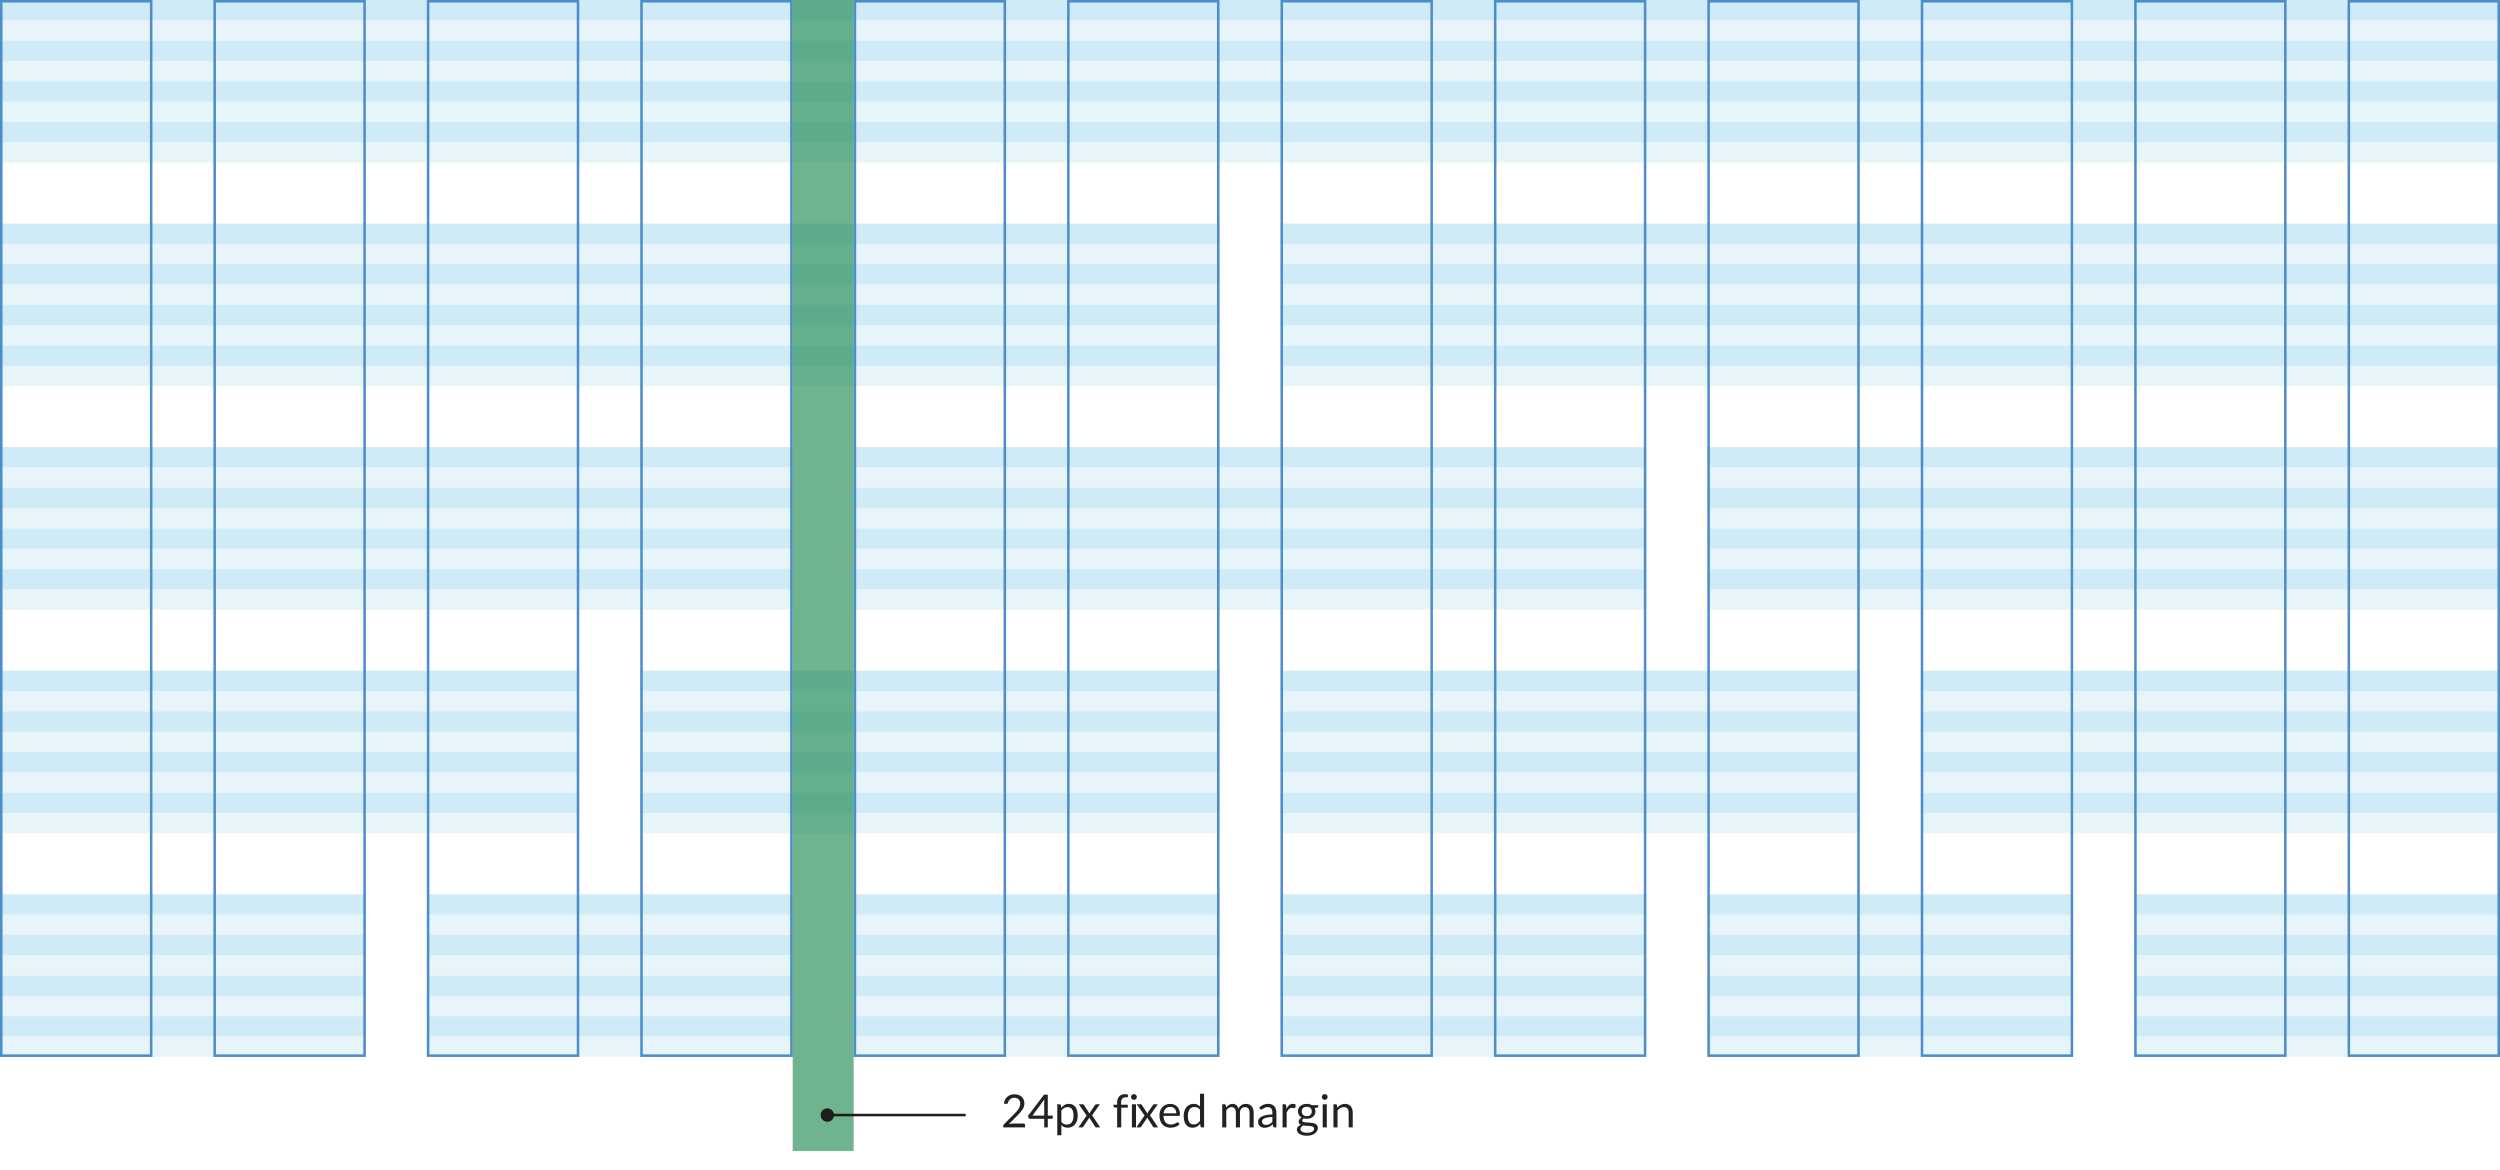
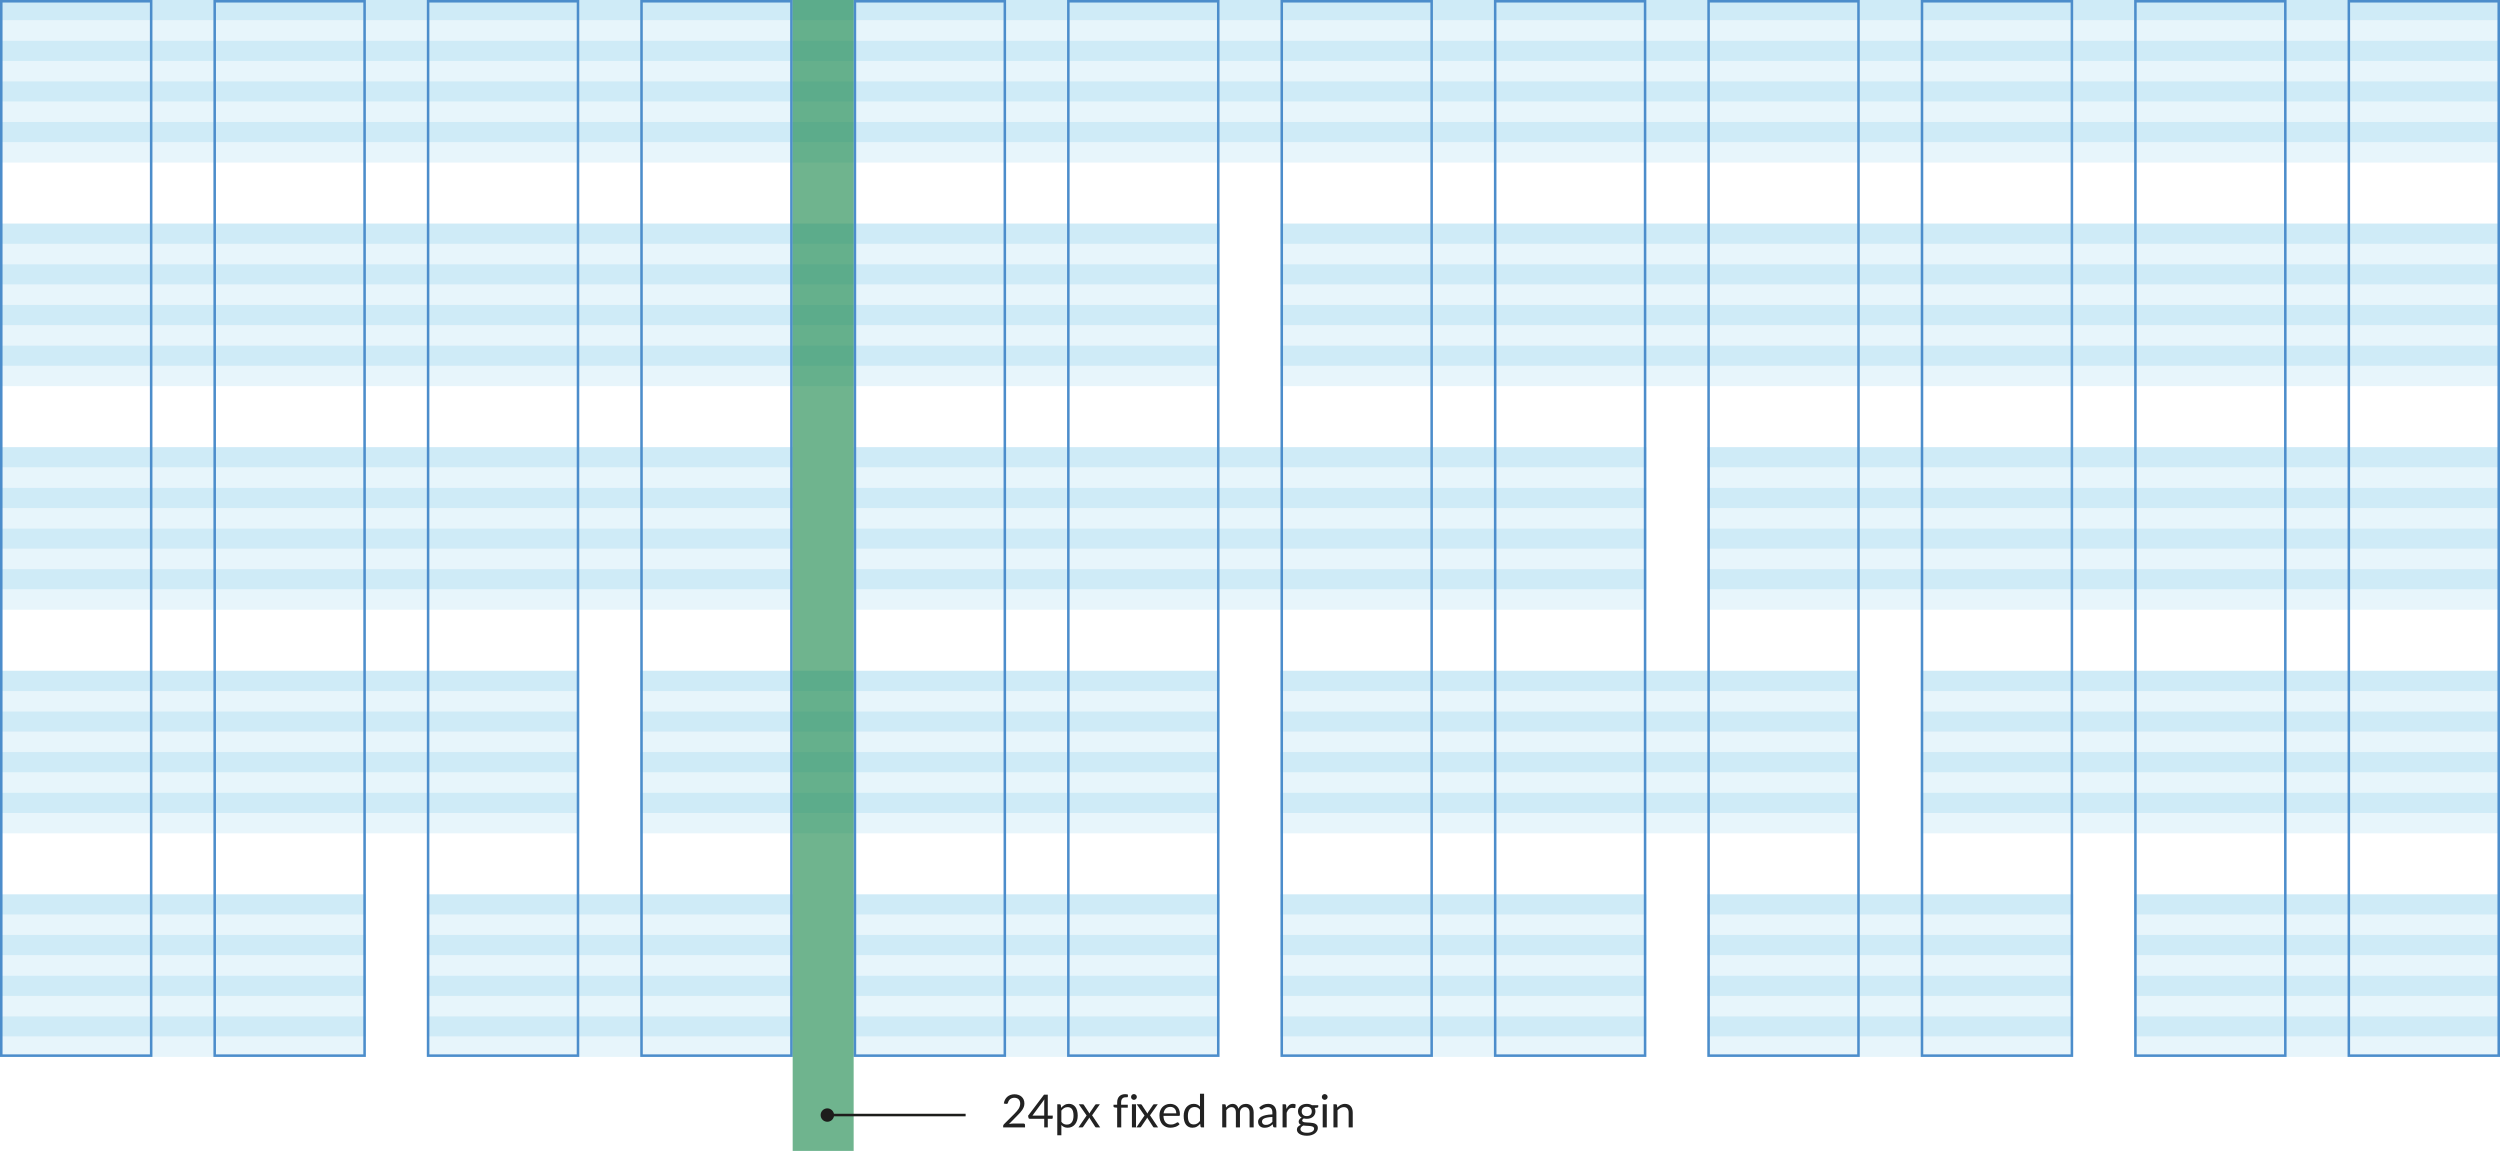
- <svg xmlns="http://www.w3.org/2000/svg" id="Layer_2" data-name="Layer 2" viewBox="0 0 984 460.26">
+ <svg xmlns="http://www.w3.org/2000/svg" id="Layer_2" data-name="Layer 2" viewBox="0 0 984 460">
  <defs>
    <style>.cls-1,.cls-6{fill:none;}.cls-2{fill:#bbe2f3;opacity:0.7;}.cls-3{opacity:0.5;}.cls-4{fill:#4c8dcb;}.cls-5{fill:#0f8243;opacity:0.6;}.cls-6{stroke:#1d1d1b;}.cls-7{clip-path:url(#clip-path);}.cls-8{fill:#1d1d1b;}.cls-9{font-size:18px;fill:#222;font-family:Lato-Regular, Lato;}.cls-10{letter-spacing:-0.03em;}.cls-11{letter-spacing:-0.03em;}.cls-12{letter-spacing:0em;}</style>
    <clipPath id="clip-path">
      <rect class="cls-1" x="323" y="410.16" width="387.08" height="45.01" />
    </clipPath>
  </defs>
  <rect class="cls-2" width="984" height="8" />
  <g class="cls-3">
    <rect class="cls-2" y="8" width="984" height="8" />
  </g>
  <rect class="cls-2" y="16" width="984" height="8" />
  <g class="cls-3">
    <rect class="cls-2" y="24" width="984" height="8" />
  </g>
  <rect class="cls-2" y="32" width="984" height="8" />
  <g class="cls-3">
    <rect class="cls-2" y="40" width="984" height="8" />
  </g>
  <rect class="cls-2" y="48" width="984" height="8" />
  <g class="cls-3">
    <rect class="cls-2" y="56" width="984" height="8" />
  </g>
  <rect class="cls-2" y="88" width="480" height="8" />
  <g class="cls-3">
    <rect class="cls-2" y="96" width="480" height="8" />
  </g>
  <rect class="cls-2" y="104" width="480" height="8" />
  <g class="cls-3">
    <rect class="cls-2" y="112" width="480" height="8" />
  </g>
  <rect class="cls-2" y="120" width="480" height="8" />
  <g class="cls-3">
    <rect class="cls-2" y="128" width="480" height="8" />
  </g>
  <rect class="cls-2" y="136" width="480" height="8" />
  <g class="cls-3">
    <rect class="cls-2" y="144" width="480" height="8" />
  </g>
  <rect class="cls-2" x="504" y="88" width="480" height="8" />
  <g class="cls-3">
    <rect class="cls-2" x="504" y="96" width="480" height="8" />
  </g>
  <rect class="cls-2" x="504" y="104" width="480" height="8" />
  <g class="cls-3">
    <rect class="cls-2" x="504" y="112" width="480" height="8" />
  </g>
  <rect class="cls-2" x="504" y="120" width="480" height="8" />
  <g class="cls-3">
    <rect class="cls-2" x="504" y="128" width="480" height="8" />
  </g>
  <rect class="cls-2" x="504" y="136" width="480" height="8" />
  <g class="cls-3">
    <rect class="cls-2" x="504" y="144" width="480" height="8" />
  </g>
  <rect class="cls-2" y="176" width="312" height="8" />
  <g class="cls-3">
    <rect class="cls-2" y="184" width="312" height="8" />
  </g>
  <rect class="cls-2" y="192" width="312" height="8" />
  <g class="cls-3">
    <rect class="cls-2" y="200" width="312" height="8" />
  </g>
  <rect class="cls-2" y="208" width="312" height="8" />
  <g class="cls-3">
    <rect class="cls-2" y="216" width="312" height="8" />
  </g>
  <rect class="cls-2" y="224" width="312" height="8" />
  <g class="cls-3">
    <rect class="cls-2" y="232" width="312" height="8" />
  </g>
  <rect class="cls-2" y="264" width="228" height="8" />
  <g class="cls-3">
    <rect class="cls-2" y="272" width="228" height="8" />
  </g>
  <rect class="cls-2" y="280" width="228" height="8" />
  <g class="cls-3">
    <rect class="cls-2" y="288" width="228" height="8" />
  </g>
  <rect class="cls-2" y="296" width="228" height="8" />
  <g class="cls-3">
    <rect class="cls-2" y="304" width="228" height="8" />
  </g>
  <rect class="cls-2" y="312" width="228" height="8" />
  <g class="cls-3">
    <rect class="cls-2" y="320" width="228" height="8" />
  </g>
  <rect class="cls-2" y="352" width="144" height="8" />
  <g class="cls-3">
    <rect class="cls-2" y="360" width="144" height="8" />
  </g>
  <rect class="cls-2" y="368" width="144" height="8" />
  <g class="cls-3">
    <rect class="cls-2" y="376" width="144" height="8" />
  </g>
  <rect class="cls-2" y="384" width="144" height="8" />
  <g class="cls-3">
    <rect class="cls-2" y="392" width="144" height="8" />
  </g>
  <rect class="cls-2" y="400" width="144" height="8" />
  <g class="cls-3">
    <rect class="cls-2" y="408" width="144" height="8" />
  </g>
  <rect class="cls-2" x="168" y="352" width="144" height="8" />
  <g class="cls-3">
    <rect class="cls-2" x="168" y="360" width="144" height="8" />
  </g>
  <rect class="cls-2" x="168" y="368" width="144" height="8" />
  <g class="cls-3">
    <rect class="cls-2" x="168" y="376" width="144" height="8" />
  </g>
  <rect class="cls-2" x="168" y="384" width="144" height="8" />
  <g class="cls-3">
    <rect class="cls-2" x="168" y="392" width="144" height="8" />
  </g>
  <rect class="cls-2" x="168" y="400" width="144" height="8" />
  <g class="cls-3">
    <rect class="cls-2" x="168" y="408" width="144" height="8" />
  </g>
  <rect class="cls-2" x="336" y="352" width="144" height="8" />
  <g class="cls-3">
    <rect class="cls-2" x="336" y="360" width="144" height="8" />
  </g>
  <rect class="cls-2" x="336" y="368" width="144" height="8" />
  <g class="cls-3">
    <rect class="cls-2" x="336" y="376" width="144" height="8" />
  </g>
  <rect class="cls-2" x="336" y="384" width="144" height="8" />
  <g class="cls-3">
    <rect class="cls-2" x="336" y="392" width="144" height="8" />
  </g>
  <rect class="cls-2" x="336" y="400" width="144" height="8" />
  <g class="cls-3">
    <rect class="cls-2" x="336" y="408" width="144" height="8" />
  </g>
  <rect class="cls-2" x="504" y="352" width="144" height="8" />
  <g class="cls-3">
    <rect class="cls-2" x="504" y="360" width="144" height="8" />
  </g>
  <rect class="cls-2" x="504" y="368" width="144" height="8" />
  <g class="cls-3">
    <rect class="cls-2" x="504" y="376" width="144" height="8" />
  </g>
  <rect class="cls-2" x="504" y="384" width="144" height="8" />
  <g class="cls-3">
    <rect class="cls-2" x="504" y="392" width="144" height="8" />
  </g>
  <rect class="cls-2" x="504" y="400" width="144" height="8" />
  <g class="cls-3">
    <rect class="cls-2" x="504" y="408" width="144" height="8" />
  </g>
  <rect class="cls-2" x="672" y="352" width="144" height="8" />
  <g class="cls-3">
    <rect class="cls-2" x="672" y="360" width="144" height="8" />
  </g>
  <rect class="cls-2" x="672" y="368" width="144" height="8" />
  <g class="cls-3">
    <rect class="cls-2" x="672" y="376" width="144" height="8" />
  </g>
  <rect class="cls-2" x="672" y="384" width="144" height="8" />
  <g class="cls-3">
    <rect class="cls-2" x="672" y="392" width="144" height="8" />
  </g>
  <rect class="cls-2" x="672" y="400" width="144" height="8" />
  <g class="cls-3">
    <rect class="cls-2" x="672" y="408" width="144" height="8" />
  </g>
  <rect class="cls-2" x="840" y="352" width="144" height="8" />
  <g class="cls-3">
    <rect class="cls-2" x="840" y="360" width="144" height="8" />
  </g>
  <rect class="cls-2" x="840" y="368" width="144" height="8" />
  <g class="cls-3">
    <rect class="cls-2" x="840" y="376" width="144" height="8" />
  </g>
  <rect class="cls-2" x="840" y="384" width="144" height="8" />
  <g class="cls-3">
    <rect class="cls-2" x="840" y="392" width="144" height="8" />
  </g>
  <rect class="cls-2" x="840" y="400" width="144" height="8" />
  <g class="cls-3">
    <rect class="cls-2" x="840" y="408" width="144" height="8" />
  </g>
  <rect class="cls-2" x="252" y="264" width="228" height="8" />
  <g class="cls-3">
    <rect class="cls-2" x="252" y="272" width="228" height="8" />
  </g>
  <rect class="cls-2" x="252" y="280" width="228" height="8" />
  <g class="cls-3">
    <rect class="cls-2" x="252" y="288" width="228" height="8" />
  </g>
  <rect class="cls-2" x="252" y="296" width="228" height="8" />
  <g class="cls-3">
    <rect class="cls-2" x="252" y="304" width="228" height="8" />
  </g>
  <rect class="cls-2" x="252" y="312" width="228" height="8" />
  <g class="cls-3">
    <rect class="cls-2" x="252" y="320" width="228" height="8" />
  </g>
  <rect class="cls-2" x="504" y="264" width="228" height="8" />
  <g class="cls-3">
    <rect class="cls-2" x="504" y="272" width="228" height="8" />
  </g>
  <rect class="cls-2" x="504" y="280" width="228" height="8" />
  <g class="cls-3">
    <rect class="cls-2" x="504" y="288" width="228" height="8" />
  </g>
  <rect class="cls-2" x="504" y="296" width="228" height="8" />
  <g class="cls-3">
    <rect class="cls-2" x="504" y="304" width="228" height="8" />
  </g>
  <rect class="cls-2" x="504" y="312" width="228" height="8" />
  <g class="cls-3">
    <rect class="cls-2" x="504" y="320" width="228" height="8" />
  </g>
  <rect class="cls-2" x="756" y="264" width="228" height="8" />
  <g class="cls-3">
    <rect class="cls-2" x="756" y="272" width="228" height="8" />
  </g>
  <rect class="cls-2" x="756" y="280" width="228" height="8" />
  <g class="cls-3">
    <rect class="cls-2" x="756" y="288" width="228" height="8" />
  </g>
  <rect class="cls-2" x="756" y="296" width="228" height="8" />
  <g class="cls-3">
    <rect class="cls-2" x="756" y="304" width="228" height="8" />
  </g>
  <rect class="cls-2" x="756" y="312" width="228" height="8" />
  <g class="cls-3">
    <rect class="cls-2" x="756" y="320" width="228" height="8" />
  </g>
  <rect class="cls-2" x="336" y="176" width="312" height="8" />
  <g class="cls-3">
    <rect class="cls-2" x="336" y="184" width="312" height="8" />
  </g>
  <rect class="cls-2" x="336" y="192" width="312" height="8" />
  <g class="cls-3">
    <rect class="cls-2" x="336" y="200" width="312" height="8" />
  </g>
  <rect class="cls-2" x="336" y="208" width="312" height="8" />
  <g class="cls-3">
    <rect class="cls-2" x="336" y="216" width="312" height="8" />
  </g>
  <rect class="cls-2" x="336" y="224" width="312" height="8" />
  <g class="cls-3">
    <rect class="cls-2" x="336" y="232" width="312" height="8" />
  </g>
  <rect class="cls-2" x="672" y="176" width="312" height="8" />
  <g class="cls-3">
    <rect class="cls-2" x="672" y="184" width="312" height="8" />
  </g>
  <rect class="cls-2" x="672" y="192" width="312" height="8" />
  <g class="cls-3">
    <rect class="cls-2" x="672" y="200" width="312" height="8" />
  </g>
  <rect class="cls-2" x="672" y="208" width="312" height="8" />
  <g class="cls-3">
    <rect class="cls-2" x="672" y="216" width="312" height="8" />
  </g>
  <rect class="cls-2" x="672" y="224" width="312" height="8" />
  <g class="cls-3">
    <rect class="cls-2" x="672" y="232" width="312" height="8" />
  </g>
  <path class="cls-4" d="M59,1V415H1V1H59m1-1H0V416H60V0Z" />
  <path class="cls-4" d="M143,1V415H85V1h58m1-1H84V416h60V0Z" />
  <path class="cls-4" d="M227,1V415H169V1h58m1-1H168V416h60V0Z" />
  <path class="cls-4" d="M311,1V415H253V1h58m1-1H252V416h60V0Z" />
  <path class="cls-4" d="M395,1V415H337V1h58m1-1H336V416h60V0Z" />
  <path class="cls-4" d="M479,1V415H421V1h58m1-1H420V416h60V0Z" />
  <path class="cls-4" d="M563,1V415H505V1h58m1-1H504V416h60V0Z" />
  <path class="cls-4" d="M647,1V415H589V1h58m1-1H588V416h60V0Z" />
  <path class="cls-4" d="M731,1V415H673V1h58m1-1H672V416h60V0Z" />
  <path class="cls-4" d="M815,1V415H757V1h58m1-1H756V416h60V0Z" />
  <path class="cls-4" d="M899,1V415H841V1h58m1-1H840V416h60V0Z" />
  <path class="cls-4" d="M983,1V415H925V1h58m1-1H924V416h60V0Z" />
  <rect class="cls-5" x="312" width="24" height="453" />
  <line class="cls-6" x1="325.64" y1="438.88" x2="380.07" y2="438.88" />
  <g class="cls-7">
    <path class="cls-8" d="M325.64,441.53a2.64,2.64,0,1,0-2.64-2.64,2.64,2.64,0,0,0,2.64,2.64" />
  </g>
  <text class="cls-9" transform="translate(394 443.75)">24<tspan class="cls-10" x="20.88" y="0">p</tspan>
    <tspan x="30.28" y="0">x fi</tspan>
    <tspan class="cls-11" x="53.08" y="0">x</tspan>
    <tspan class="cls-12" x="61.61" y="0">ed margin</tspan>
  </text>
</svg>
